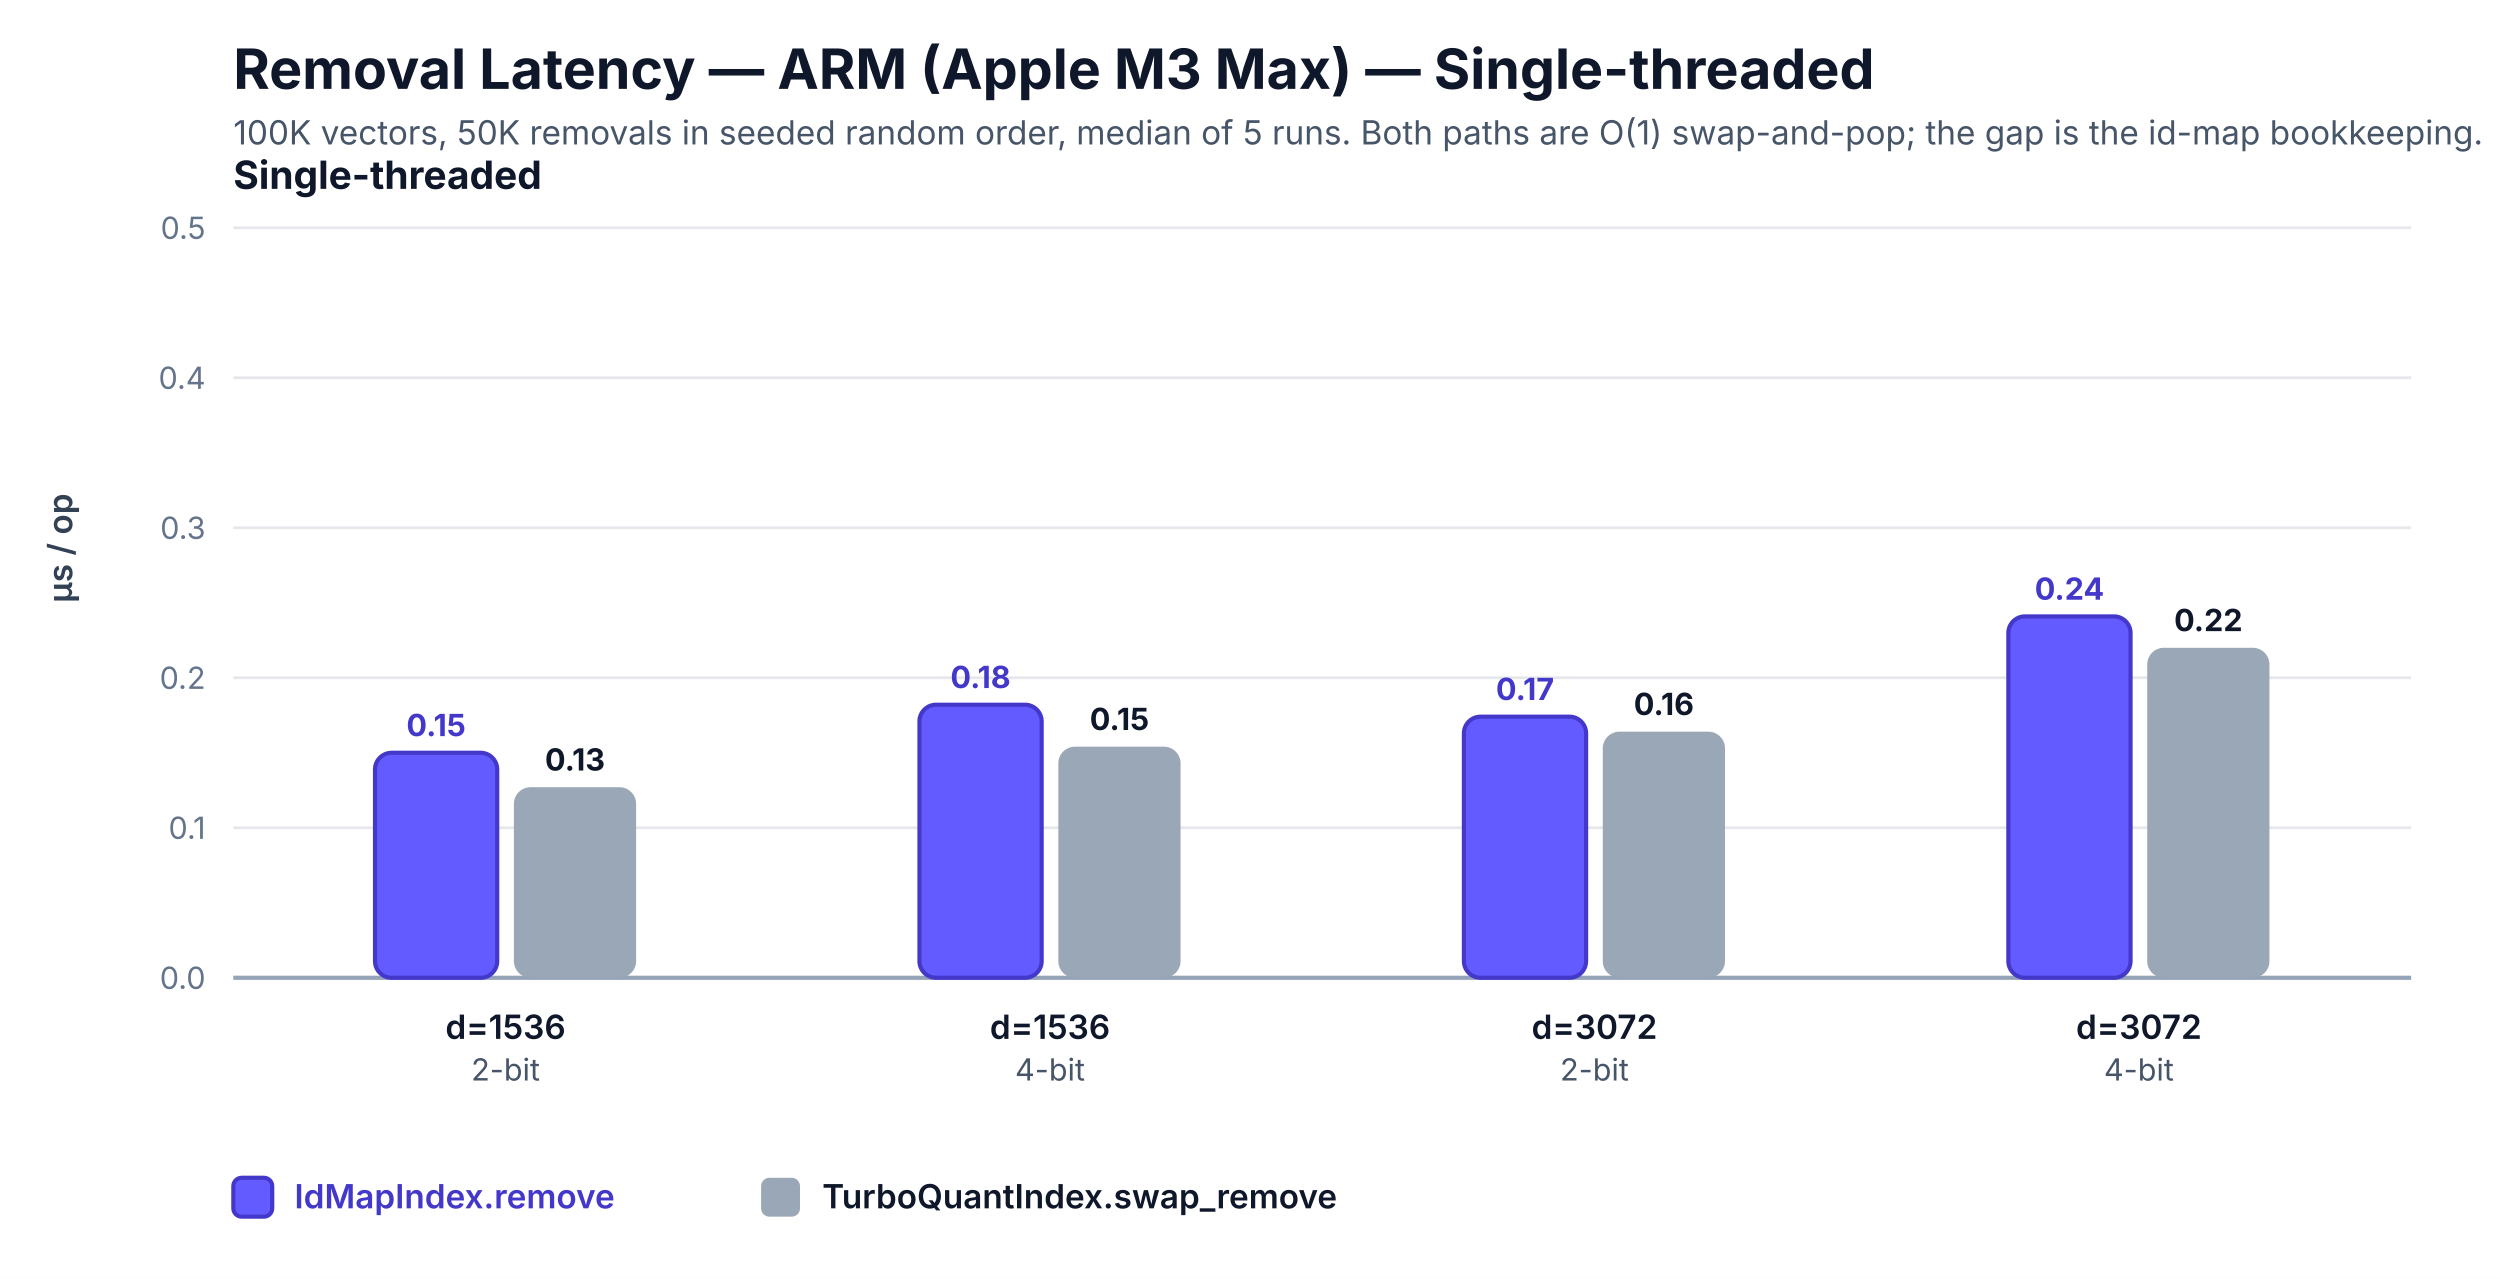
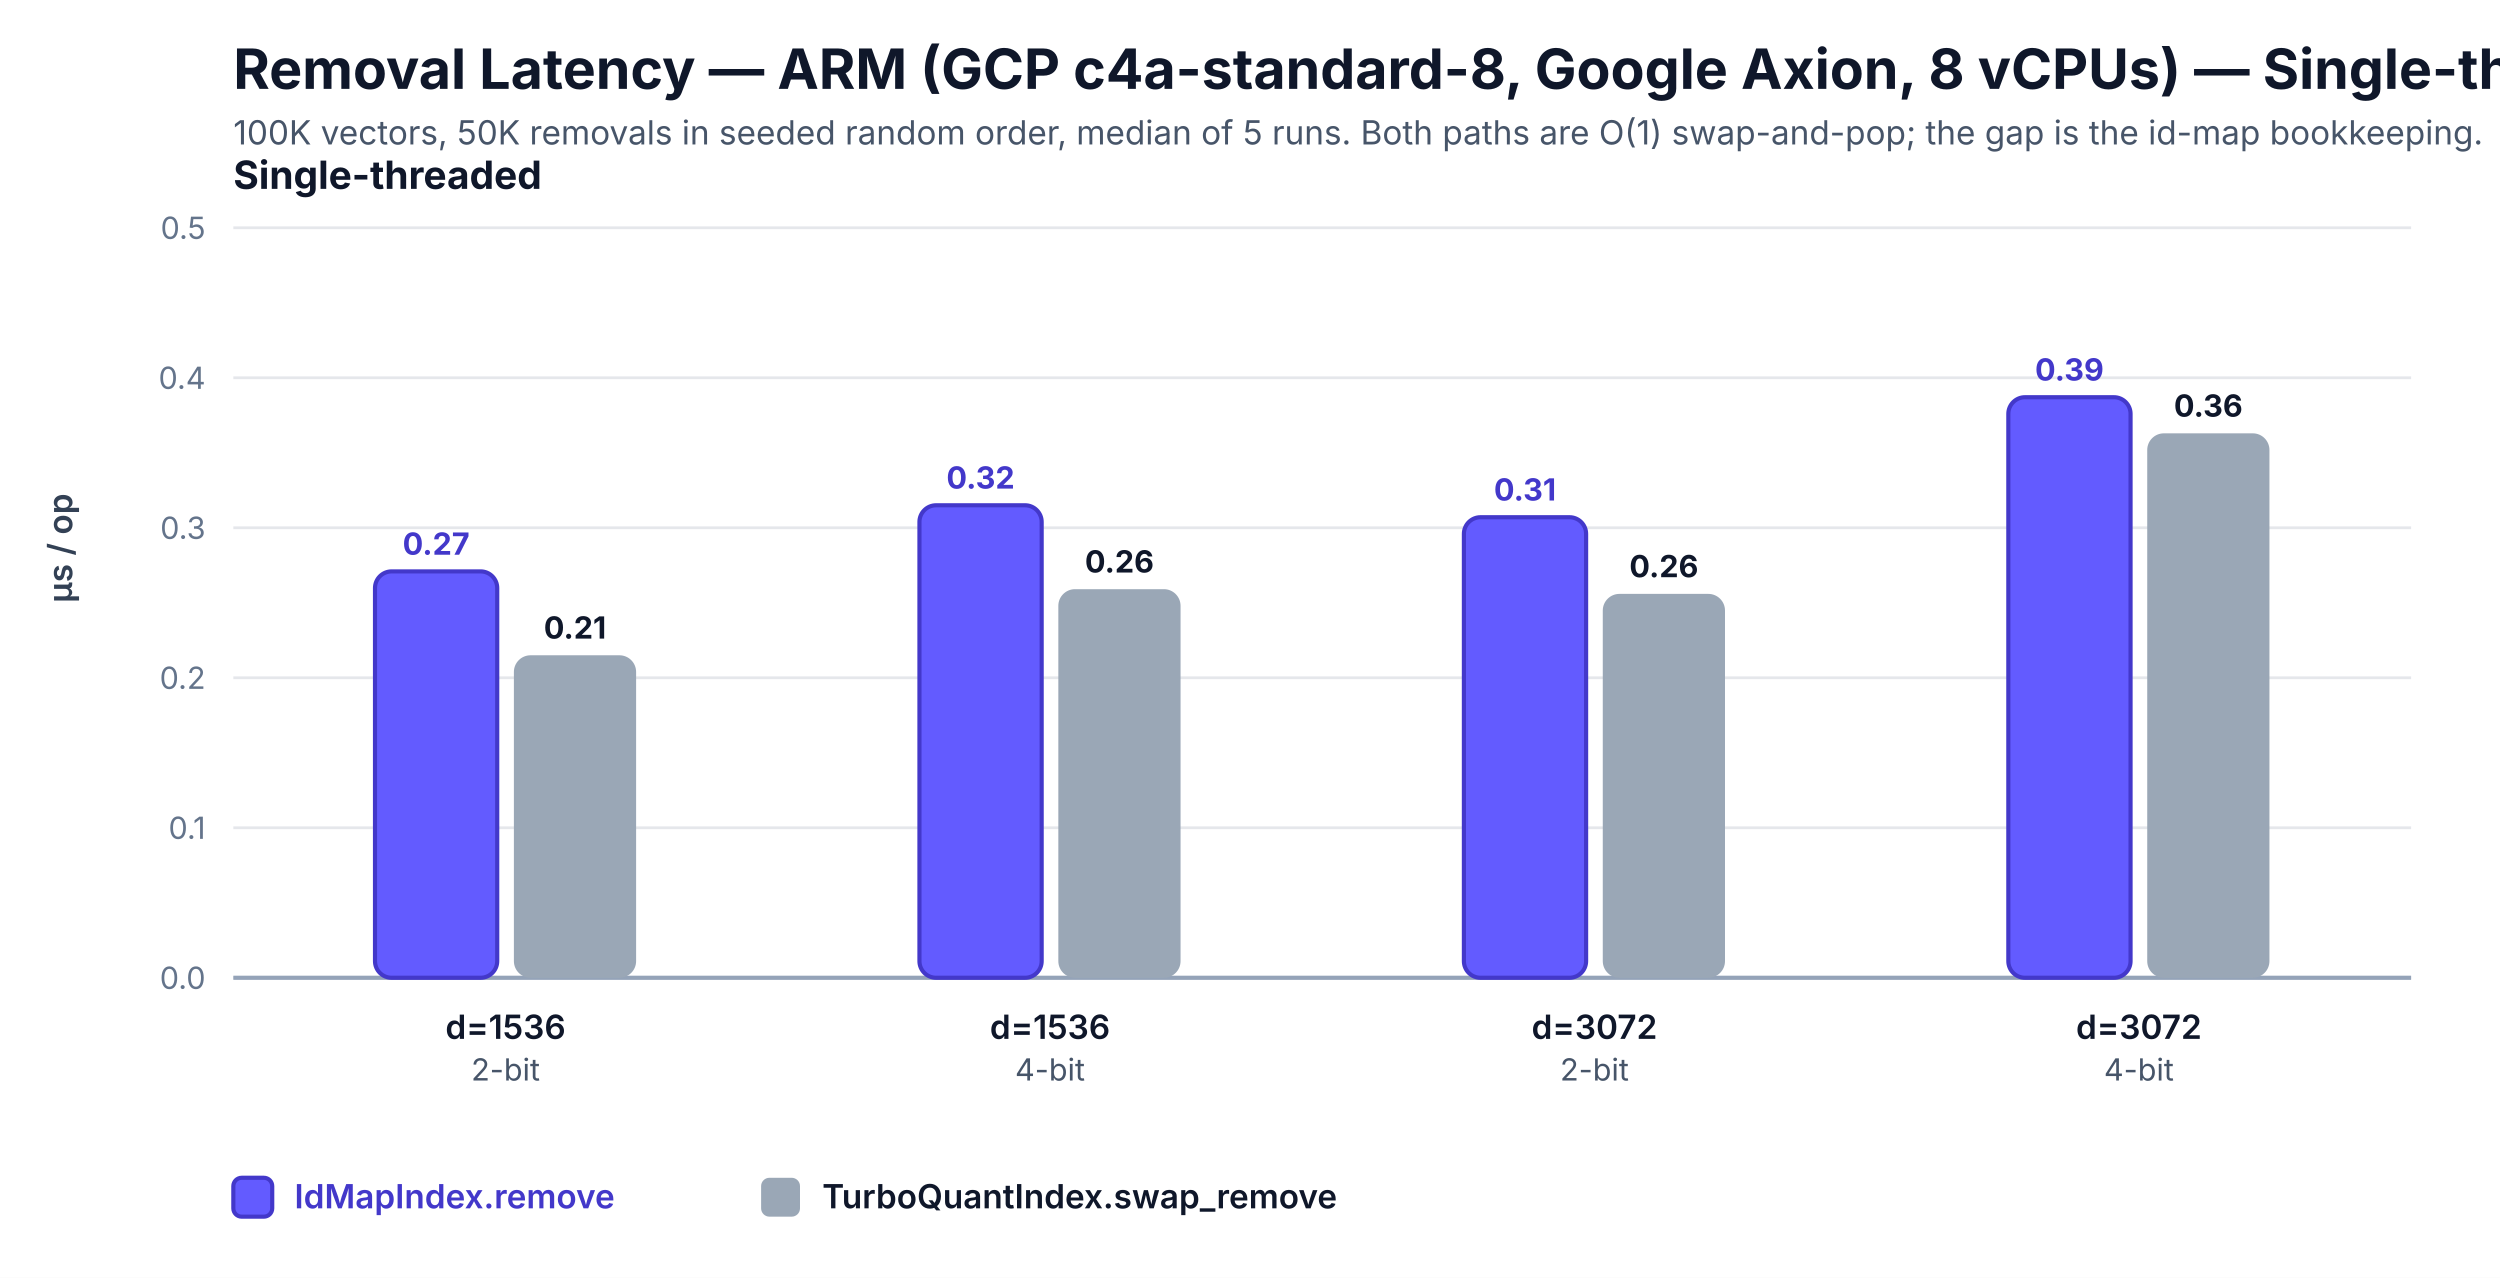
- <svg xmlns="http://www.w3.org/2000/svg" width="900" height="460" viewBox="0 0 900 460" role="img" aria-label="Removal Latency — ARM (Apple M3 Max) — Single-threaded">
+ <svg xmlns="http://www.w3.org/2000/svg" width="900" height="460" viewBox="0 0 900 460" role="img" aria-label="Removal Latency — ARM (GCP c4a-standard-8, Google Axion, 8 vCPUs) — Single-threaded">
  <style>
  .title { font: 700 20px -apple-system, BlinkMacSystemFont, "Segoe UI", sans-serif; fill: #0f172a; }
  .subtitle { font: 400 12px -apple-system, BlinkMacSystemFont, "Segoe UI", sans-serif; fill: #475569; }
  .panel { font: 700 14px -apple-system, BlinkMacSystemFont, "Segoe UI", sans-serif; fill: #0f172a; }
  .label { font: 600 12px -apple-system, BlinkMacSystemFont, "Segoe UI", sans-serif; fill: #0f172a; }
  .secondary { font: 400 11px -apple-system, BlinkMacSystemFont, "Segoe UI", sans-serif; fill: #475569; }
  .tick { font: 400 11px -apple-system, BlinkMacSystemFont, "Segoe UI", sans-serif; fill: #64748b; }
  .value { font: 700 11px -apple-system, BlinkMacSystemFont, "Segoe UI", sans-serif; fill: #0f172a; }
  .value-accent { font: 700 11px -apple-system, BlinkMacSystemFont, "Segoe UI", sans-serif; fill: #4338ca; }
  .axis { font: 600 12px -apple-system, BlinkMacSystemFont, "Segoe UI", sans-serif; fill: #334155; }
  .legend { font: 600 12px -apple-system, BlinkMacSystemFont, "Segoe UI", sans-serif; fill: #0f172a; }
</style>
  <rect width="100%" height="100%" fill="#ffffff" />
-   <text x="84" y="32" class="title">Removal Latency — ARM (Apple M3 Max) — Single-threaded</text>
+   <text x="84" y="32" class="title">Removal Latency — ARM (GCP c4a-standard-8, Google Axion, 8 vCPUs) — Single-threaded</text>
  <text x="84" y="52" class="subtitle">100K vectors, 50K removals in seeded random order, median of 5 runs. Both paths are O(1) swap-and-pop; the gap is the id-map bookkeeping.</text>
  <line x1="84" y1="352.0" x2="868" y2="352.0" stroke="#e5e7eb" stroke-width="1" />
  <text x="74" y="356.0" text-anchor="end" class="tick">0.0</text>
  <line x1="84" y1="298.0" x2="868" y2="298.0" stroke="#e5e7eb" stroke-width="1" />
  <text x="74" y="302.0" text-anchor="end" class="tick">0.1</text>
  <line x1="84" y1="244.0" x2="868" y2="244.0" stroke="#e5e7eb" stroke-width="1" />
  <text x="74" y="248.0" text-anchor="end" class="tick">0.2</text>
  <line x1="84" y1="190.0" x2="868" y2="190.0" stroke="#e5e7eb" stroke-width="1" />
  <text x="74" y="194.0" text-anchor="end" class="tick">0.3</text>
  <line x1="84" y1="136.0" x2="868" y2="136.0" stroke="#e5e7eb" stroke-width="1" />
  <text x="74" y="140.0" text-anchor="end" class="tick">0.4</text>
  <line x1="84" y1="82.0" x2="868" y2="82.0" stroke="#e5e7eb" stroke-width="1" />
  <text x="74" y="86.0" text-anchor="end" class="tick">0.5</text>
  <line x1="84" y1="352.0" x2="868" y2="352.0" stroke="#94a3b8" stroke-width="1.5" />
  <text x="84" y="68" class="panel">Single-threaded</text>
-   <rect x="135.0" y="271.0" width="44" height="81.0" rx="6" fill="#635bff" stroke="#4338ca" stroke-width="1.5" />
-   <rect x="185.0" y="283.4" width="44" height="68.6" rx="6" fill="#9aa7b6" />
-   <text x="157.0" y="265.0" text-anchor="middle" class="value-accent">0.15</text>
-   <text x="207.0" y="277.4" text-anchor="middle" class="value">0.13</text>
+   <rect x="135.0" y="205.7" width="44" height="146.3" rx="6" fill="#635bff" stroke="#4338ca" stroke-width="1.5" />
+   <rect x="185.0" y="235.9" width="44" height="116.1" rx="6" fill="#9aa7b6" />
+   <text x="157.0" y="199.7" text-anchor="middle" class="value-accent">0.27</text>
+   <text x="207.0" y="229.9" text-anchor="middle" class="value">0.21</text>
  <text x="182.0" y="374" text-anchor="middle" class="label">d=1536</text>
  <text x="182.0" y="389" text-anchor="middle" class="secondary">2-bit</text>
-   <rect x="331.0" y="253.7" width="44" height="98.3" rx="6" fill="#635bff" stroke="#4338ca" stroke-width="1.5" />
-   <rect x="381.0" y="268.8" width="44" height="83.2" rx="6" fill="#9aa7b6" />
-   <text x="353.0" y="247.7" text-anchor="middle" class="value-accent">0.18</text>
-   <text x="403.0" y="262.8" text-anchor="middle" class="value">0.15</text>
+   <rect x="331.0" y="181.9" width="44" height="170.1" rx="6" fill="#635bff" stroke="#4338ca" stroke-width="1.5" />
+   <rect x="381.0" y="212.1" width="44" height="139.9" rx="6" fill="#9aa7b6" />
+   <text x="353.0" y="175.9" text-anchor="middle" class="value-accent">0.32</text>
+   <text x="403.0" y="206.1" text-anchor="middle" class="value">0.26</text>
  <text x="378.0" y="374" text-anchor="middle" class="label">d=1536</text>
  <text x="378.0" y="389" text-anchor="middle" class="secondary">4-bit</text>
-   <rect x="527.0" y="258.0" width="44" height="94.0" rx="6" fill="#635bff" stroke="#4338ca" stroke-width="1.5" />
-   <rect x="577.0" y="263.4" width="44" height="88.6" rx="6" fill="#9aa7b6" />
-   <text x="549.0" y="252.0" text-anchor="middle" class="value-accent">0.17</text>
-   <text x="599.0" y="257.4" text-anchor="middle" class="value">0.16</text>
+   <rect x="527.0" y="186.2" width="44" height="165.8" rx="6" fill="#635bff" stroke="#4338ca" stroke-width="1.5" />
+   <rect x="577.0" y="213.8" width="44" height="138.2" rx="6" fill="#9aa7b6" />
+   <text x="549.0" y="180.2" text-anchor="middle" class="value-accent">0.31</text>
+   <text x="599.0" y="207.8" text-anchor="middle" class="value">0.26</text>
  <text x="574.0" y="374" text-anchor="middle" class="label">d=3072</text>
  <text x="574.0" y="389" text-anchor="middle" class="secondary">2-bit</text>
-   <rect x="723.0" y="221.9" width="44" height="130.1" rx="6" fill="#635bff" stroke="#4338ca" stroke-width="1.5" />
-   <rect x="773.0" y="233.2" width="44" height="118.8" rx="6" fill="#9aa7b6" />
-   <text x="745.0" y="215.9" text-anchor="middle" class="value-accent">0.24</text>
-   <text x="795.0" y="227.2" text-anchor="middle" class="value">0.22</text>
+   <rect x="723.0" y="143.0" width="44" height="209.0" rx="6" fill="#635bff" stroke="#4338ca" stroke-width="1.5" />
+   <rect x="773.0" y="156.0" width="44" height="196.0" rx="6" fill="#9aa7b6" />
+   <text x="745.0" y="137.0" text-anchor="middle" class="value-accent">0.39</text>
+   <text x="795.0" y="150.0" text-anchor="middle" class="value">0.36</text>
  <text x="770.0" y="374" text-anchor="middle" class="label">d=3072</text>
  <text x="770.0" y="389" text-anchor="middle" class="secondary">4-bit</text>
  <text x="26" y="217.0" transform="rotate(-90, 26, 217.0)" class="axis">µs / op</text>
  <rect x="84" y="424" width="14" height="14" rx="3" fill="#635bff" stroke="#4338ca" stroke-width="1.5" />
  <text x="106" y="435" class="legend" style="fill: #4338ca;">IdMapIndex.remove</text>
  <rect x="274" y="424" width="14" height="14" rx="3" fill="#9aa7b6" />
  <text x="296" y="435" class="legend">TurboQuantIndex.swap_remove</text>
</svg>
